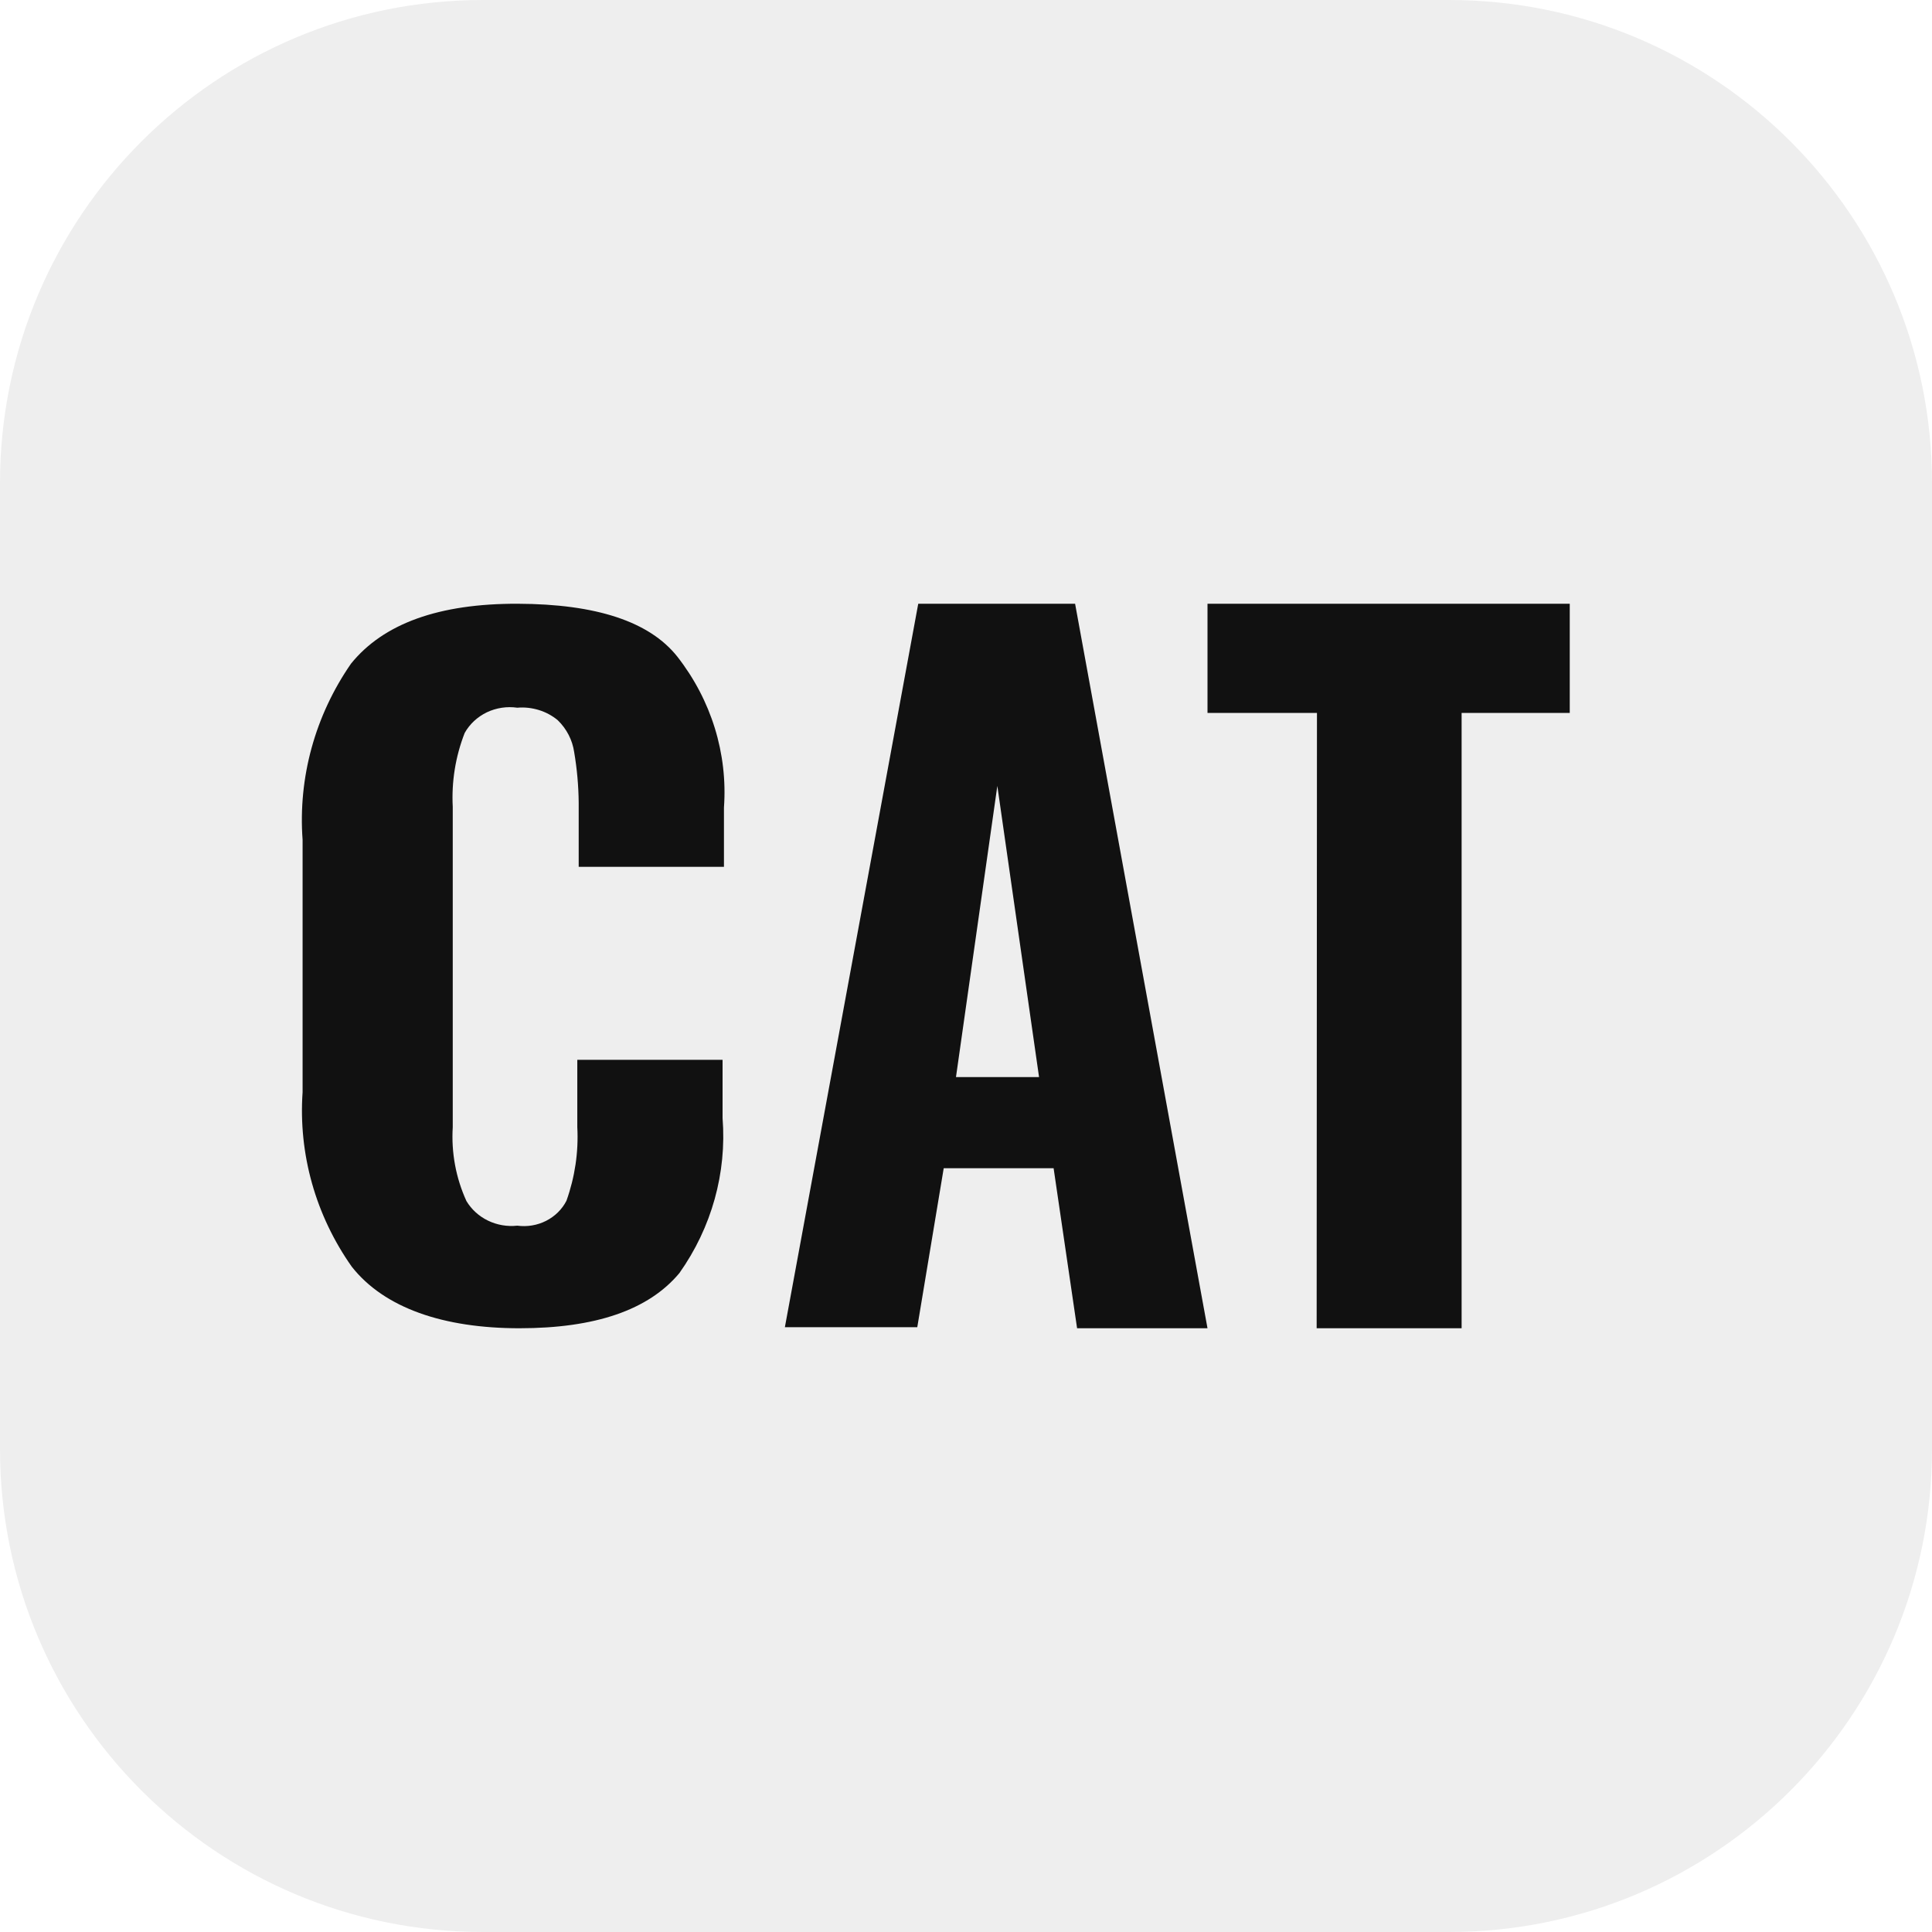
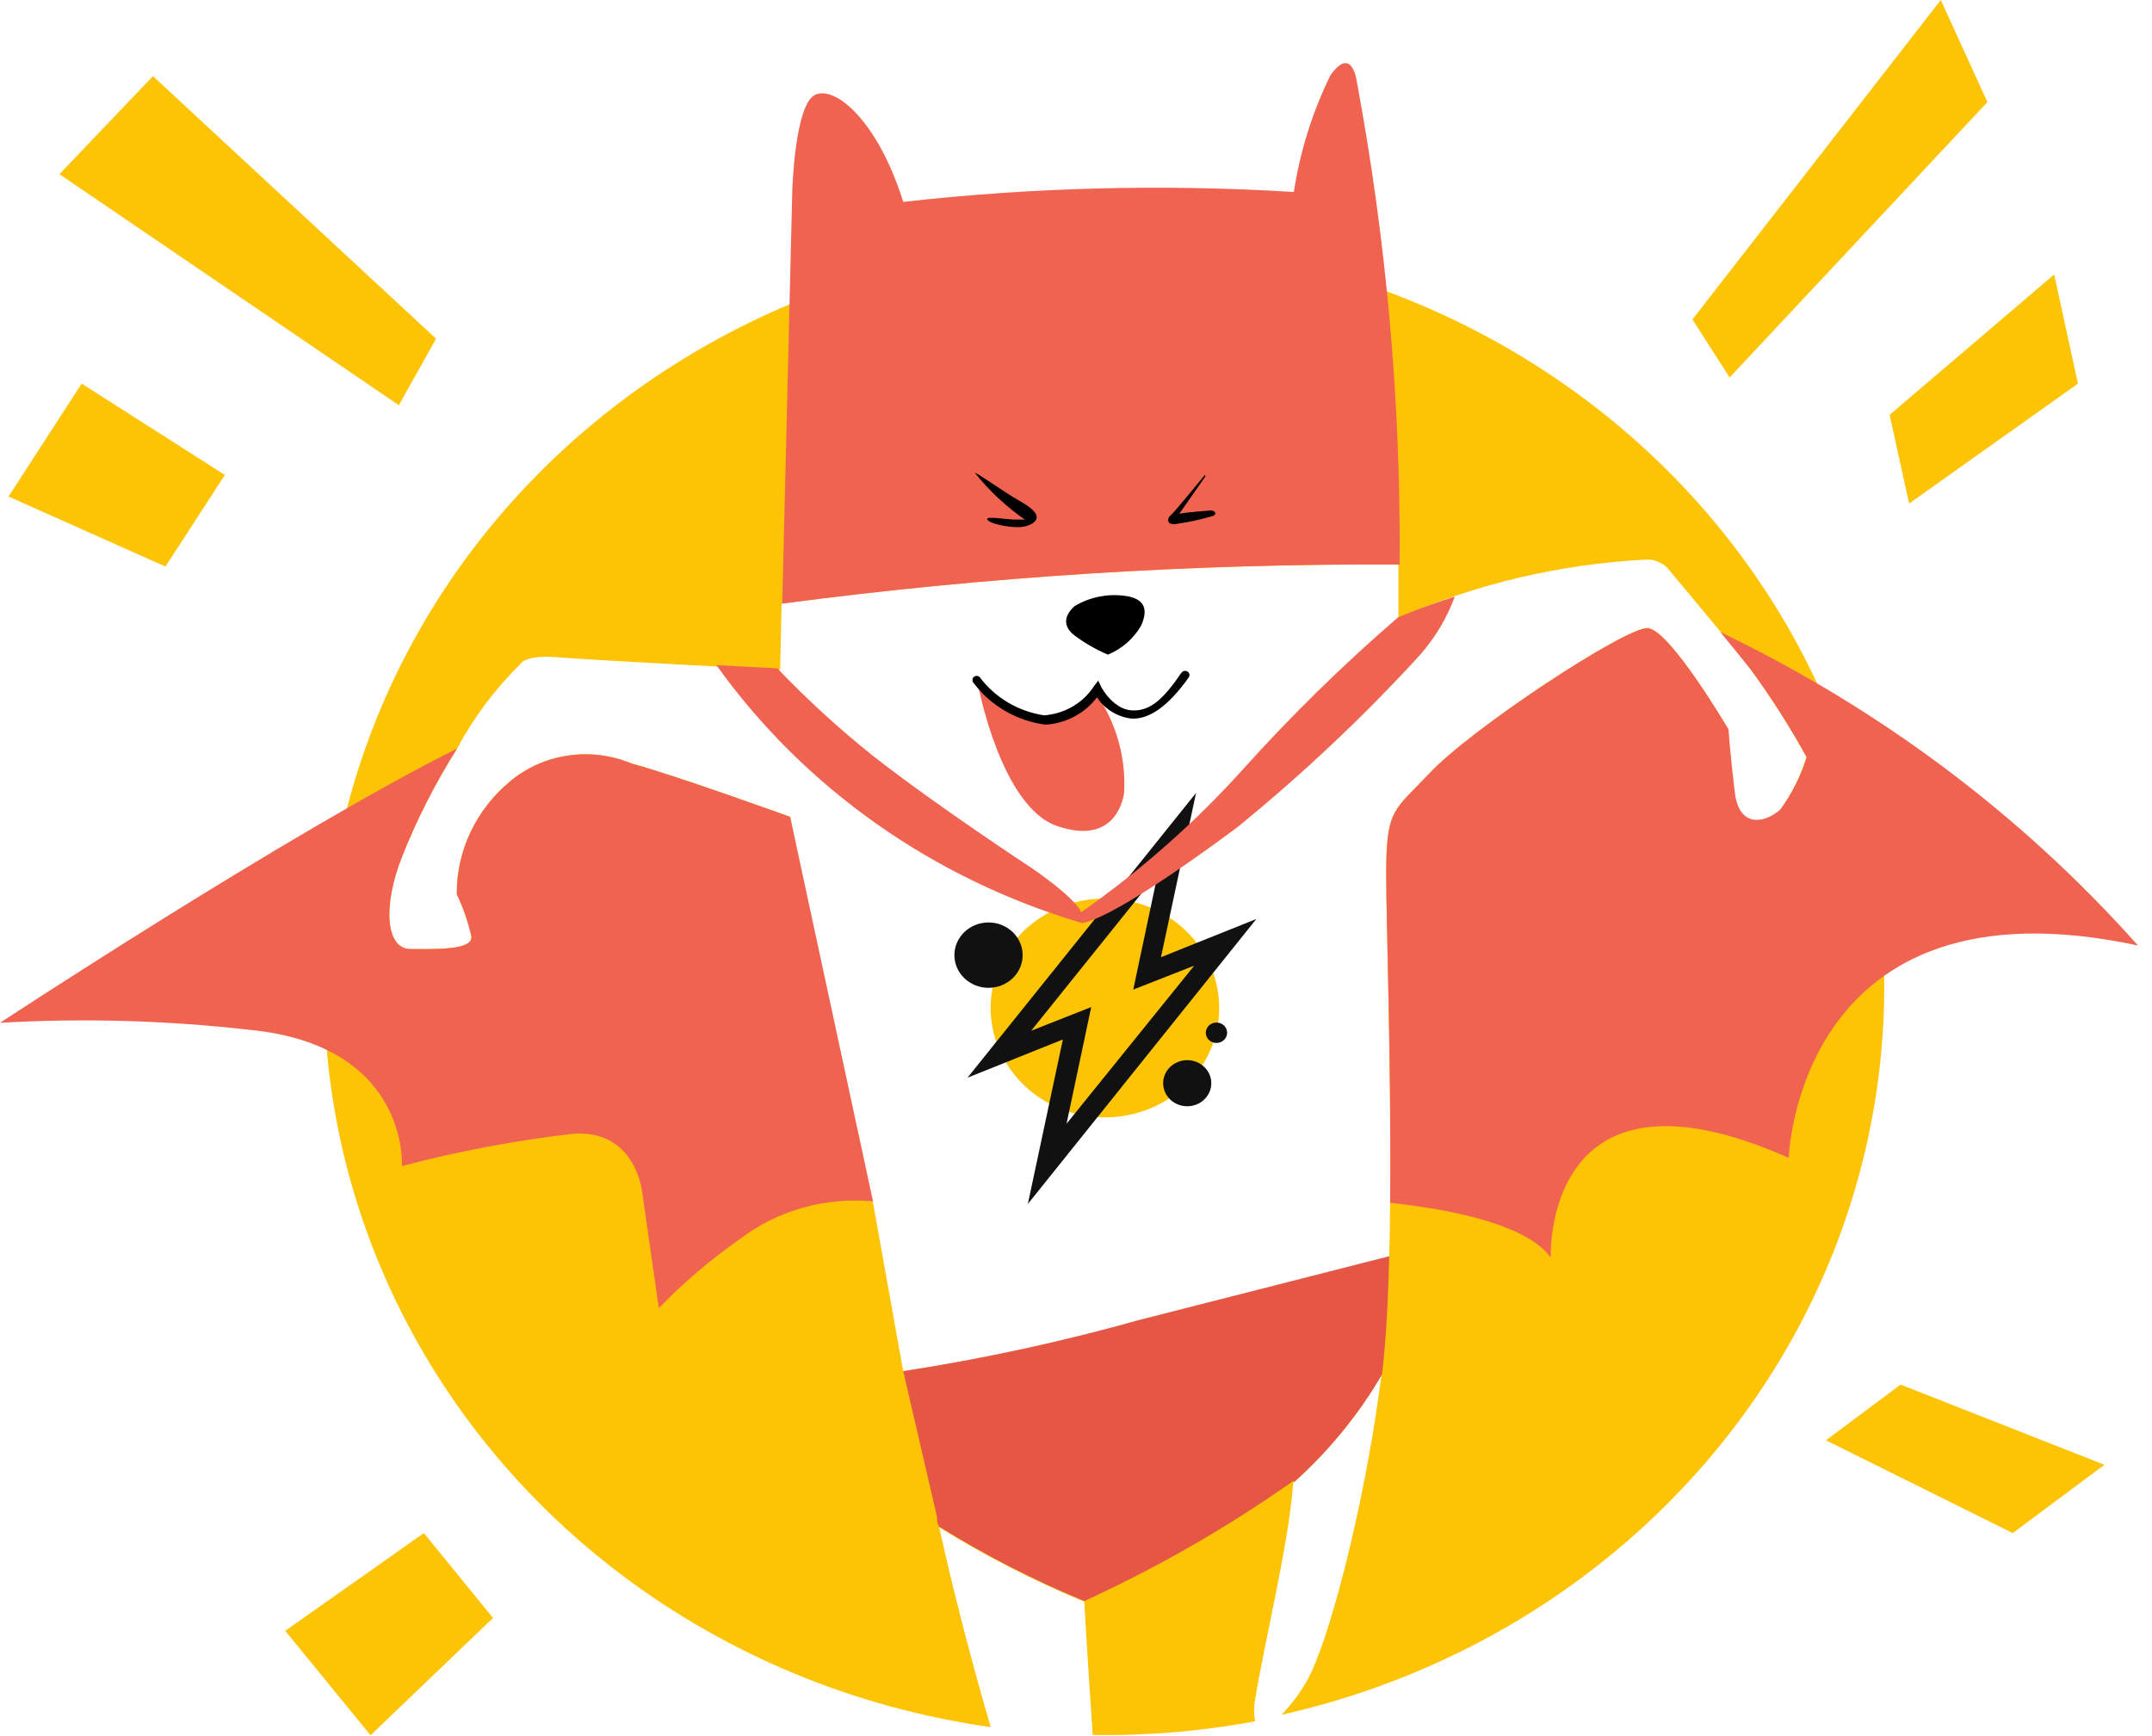
- <svg xmlns="http://www.w3.org/2000/svg" width="32" height="32" viewBox="0 0 32 32" fill="none">
-   <rect width="32" height="32" rx="8" fill="#EEEEEE" />
-   <path d="M5.826 20.98C5.227 20.13 4.941 19.113 5.012 18.089V13.911C4.936 12.88 5.218 11.853 5.814 10.992C6.352 10.327 7.272 9.996 8.574 10C9.876 10.004 10.757 10.295 11.218 10.875C11.78 11.593 12.055 12.48 11.991 13.376V14.357H9.585V13.293C9.582 13.012 9.557 12.733 9.51 12.457C9.481 12.257 9.385 12.071 9.237 11.928C9.145 11.852 9.039 11.795 8.924 11.76C8.809 11.725 8.688 11.711 8.568 11.722C8.396 11.697 8.22 11.724 8.064 11.798C7.908 11.873 7.78 11.992 7.697 12.139C7.544 12.53 7.477 12.948 7.499 13.365V18.669C7.473 19.088 7.55 19.509 7.726 19.894C7.81 20.033 7.934 20.146 8.084 20.218C8.233 20.29 8.402 20.319 8.568 20.301C8.732 20.323 8.899 20.295 9.045 20.221C9.191 20.147 9.309 20.031 9.382 19.889C9.522 19.497 9.584 19.082 9.562 18.669V17.554H11.968V18.518C12.039 19.427 11.787 20.332 11.253 21.086C10.742 21.699 9.858 22 8.603 22C7.348 22 6.366 21.666 5.826 20.98Z" fill="#111111" />
-   <path d="M15.209 10H17.807L20 22H17.84L17.451 19.349H15.631L15.193 21.983H13L15.209 10ZM17.21 17.84L16.519 13.017L15.834 17.84H17.21Z" fill="#111111" />
-   <path d="M21.813 11.808H20V10H26V11.808H24.209V22H21.808L21.813 11.808Z" fill="#111111" />
+ <svg xmlns="http://www.w3.org/2000/svg" width="93" height="75" viewBox="0 0 93 75" fill="none">
+   <path d="M78.855 30.262C76.585 25.054 72.929 20.506 68.251 17.073C63.574 13.639 58.038 11.439 52.196 10.692C46.353 9.945 40.409 10.677 34.954 12.815C29.499 14.953 24.725 18.423 21.107 22.878C17.489 27.333 15.154 32.619 14.334 38.207C13.514 43.796 14.238 49.493 16.433 54.73C18.629 59.968 22.22 64.562 26.848 68.057C31.477 71.552 36.981 73.824 42.812 74.647C42.048 72.012 41.271 69.099 40.586 66.01C42.578 67.247 44.675 68.323 46.855 69.225V69.225C46.855 69.225 47.013 71.949 47.223 74.987C49.578 75.026 51.931 74.828 54.242 74.395C54.183 74.078 54.183 73.753 54.242 73.436C54.624 71.079 55.678 66.829 55.889 64.093C57.407 62.733 58.696 61.154 59.708 59.415V59.415L59.628 59.97C58.904 65.341 57.39 71.079 56.468 72.667C56.169 73.193 55.802 73.68 55.375 74.117C60.142 73.047 64.608 70.996 68.465 68.108C72.322 65.219 75.477 61.562 77.71 57.391C79.944 53.219 81.203 48.632 81.401 43.947C81.599 39.263 80.73 34.593 78.855 30.262V30.262ZM76.919 35.041C76.34 35.583 75.141 35.949 74.944 34.31C74.746 32.671 74.694 31.523 74.694 31.523C74.694 31.523 72.152 27.198 71.204 27.148C70.256 27.097 63.526 31.523 61.749 33.452C60.208 35.079 59.905 34.965 59.905 37.828C59.905 39.984 60.195 48.13 60.037 54.359L49.304 57.095C45.931 58.022 42.5 58.746 39.032 59.264L37.715 51.912H37.531L34.147 35.306C34.147 35.306 29.129 33.49 27.285 32.998C26.42 32.636 25.464 32.518 24.53 32.659C23.597 32.8 22.725 33.193 22.018 33.793C21.296 34.398 20.719 35.145 20.326 35.982C19.933 36.82 19.733 37.729 19.74 38.647C20.018 39.233 20.23 39.846 20.372 40.476C20.438 41.081 18.791 41.018 17.738 41.018C16.684 41.018 16.526 39.202 17.356 37.071C18.003 35.433 18.806 33.854 19.753 32.355C20.465 31.017 21.384 29.788 22.479 28.711C22.479 28.711 22.663 28.283 24.125 28.409C25.587 28.535 33.712 28.951 33.712 28.951L33.778 26.089C42.609 24.921 51.517 24.356 60.432 24.399C60.432 25.168 60.432 25.937 60.432 26.706C63.809 25.231 67.445 24.375 71.151 24.185C71.35 24.18 71.546 24.222 71.723 24.308C71.9 24.394 72.052 24.52 72.165 24.676C72.613 25.219 75.339 28.459 75.655 28.926C76.54 30.137 77.345 31.401 78.065 32.709C77.818 33.537 77.431 34.321 76.919 35.029V35.041Z" fill="#FDC305" />
+   <path d="M74.352 27.324C74.971 28.081 75.511 28.749 75.669 28.951C76.554 30.162 77.359 31.426 78.079 32.734C77.828 33.535 77.446 34.292 76.946 34.978C76.367 35.52 75.169 35.886 74.971 34.247C74.773 32.608 74.695 31.523 74.695 31.523C74.695 31.523 72.153 27.198 71.205 27.148C70.257 27.097 63.527 31.523 61.749 33.452C60.209 35.079 59.906 34.965 59.906 37.828C59.906 39.719 60.13 46.213 60.077 51.988C62.461 52.24 65.963 52.871 67.017 54.359C67.017 54.359 66.635 45.305 77.302 50.046C77.302 50.046 77.671 37.702 92.394 40.867C87.389 35.24 81.253 30.635 74.352 27.324V27.324Z" fill="#F06351" />
+   <path d="M60.485 24.399C60.539 17.412 59.921 10.435 58.641 3.556C58.641 3.556 58.444 1.917 57.496 3.253C56.713 4.851 56.181 6.551 55.915 8.297C50.286 7.951 44.635 8.095 39.033 8.726C37.953 5.258 36.109 3.682 35.227 4.098C34.345 4.514 34.239 8.234 34.239 8.234L33.805 26.089C42.645 24.92 51.561 24.355 60.485 24.399V24.399Z" fill="#F06351" />
+   <path d="M59.72 59.415C59.892 58.066 59.984 56.275 60.036 54.296L49.304 57.032C45.932 57.98 42.502 58.725 39.033 59.264L40.495 65.568C40.495 65.707 40.495 65.846 40.587 65.984C42.579 67.222 44.675 68.297 46.855 69.2C50.04 67.742 53.073 65.998 55.915 63.992V64.068C57.426 62.714 58.71 61.145 59.72 59.415V59.415Z" fill="#E55645" />
+   <path d="M42.141 20.452C42.075 20.326 43.458 21.31 43.997 21.612C44.537 21.915 44.801 22.142 44.801 22.356C44.801 22.571 44.458 22.785 43.984 22.785C43.51 22.785 42.773 22.634 42.667 22.457C42.562 22.281 43.458 22.457 43.905 22.457H44.287C43.476 21.889 42.754 21.214 42.141 20.452Z" fill="black" />
+   <path d="M52.017 20.591C52.017 20.591 50.7 22.205 50.582 22.281C50.464 22.356 50.358 22.709 50.832 22.646C51.377 22.569 51.914 22.451 52.439 22.293C52.584 22.218 52.531 22.041 52.281 22.066C52.031 22.091 51.385 22.129 50.964 22.205L52.083 20.604C52.083 20.604 52.123 20.452 52.017 20.591Z" fill="black" />
+   <path d="M47.882 28.295C48.493 28.038 48.997 27.595 49.318 27.034C49.686 26.202 49.318 25.887 48.738 25.773C47.941 25.634 47.118 25.787 46.434 26.202C45.92 26.669 45.986 27.123 46.434 27.463C46.879 27.797 47.365 28.077 47.882 28.295V28.295Z" fill="black" />
+   <path d="M47.408 29.884C47.257 30.17 47.051 30.427 46.802 30.641C46.427 30.93 45.966 31.097 45.485 31.12C44.76 31.188 44.035 30.989 43.458 30.565C43.192 30.416 42.956 30.224 42.76 29.997C42.628 29.86 42.466 29.753 42.285 29.682C42.285 29.682 43.273 34.865 45.67 35.697C48.066 36.529 48.514 34.739 48.58 34.259C48.66 32.824 48.284 31.4 47.5 30.174C47.5 29.796 47.474 30.048 47.408 29.884Z" fill="#F06351" />
+   <path d="M45.169 31.321C44.553 31.237 43.961 31.033 43.429 30.723C42.898 30.413 42.437 30.003 42.075 29.518C42.042 29.484 42.025 29.439 42.025 29.392C42.025 29.346 42.042 29.301 42.075 29.266C42.092 29.249 42.112 29.236 42.135 29.227C42.158 29.218 42.182 29.213 42.206 29.213C42.231 29.213 42.255 29.218 42.278 29.227C42.3 29.236 42.321 29.249 42.338 29.266C42.664 29.704 43.078 30.075 43.554 30.359C44.031 30.642 44.562 30.832 45.117 30.918C45.555 30.886 45.98 30.756 46.355 30.536C46.73 30.317 47.046 30.016 47.276 29.657L47.461 29.417L47.592 29.695C47.592 29.695 48.093 30.653 48.909 30.704C49.726 30.754 50.305 30.174 51.056 29.077C51.084 29.037 51.127 29.009 51.176 29C51.226 28.99 51.277 29 51.319 29.027C51.361 29.053 51.39 29.095 51.4 29.142C51.41 29.189 51.4 29.239 51.372 29.279C50.494 30.515 49.664 31.107 48.883 31.057C48.581 31.018 48.292 30.916 48.036 30.756C47.781 30.597 47.566 30.385 47.408 30.136C47.15 30.481 46.816 30.766 46.428 30.971C46.041 31.176 45.611 31.296 45.169 31.321Z" fill="black" />
+   <path d="M47.75 48.294C50.478 48.294 52.688 46.176 52.688 43.565C52.688 40.954 50.478 38.837 47.75 38.837C45.023 38.837 42.812 40.954 42.812 43.565C42.812 46.176 45.023 48.294 47.75 48.294Z" fill="#FDC305" />
+   <path d="M54.295 39.719L50.173 41.371L51.688 34.272L41.812 46.579L45.933 44.927L44.419 52.038L54.295 39.719ZM44.564 44.549L50.042 37.727L48.975 42.771L51.609 41.737L46.091 48.571L47.158 43.527L44.564 44.549Z" fill="#111111" />
+   <path d="M42.72 42.695C43.535 42.695 44.195 42.063 44.195 41.283C44.195 40.503 43.535 39.87 42.72 39.87C41.906 39.87 41.245 40.503 41.245 41.283C41.245 42.063 41.906 42.695 42.72 42.695Z" fill="#111111" />
+   <path d="M51.306 47.814C51.881 47.814 52.347 47.368 52.347 46.818C52.347 46.268 51.881 45.822 51.306 45.822C50.732 45.822 50.266 46.268 50.266 46.818C50.266 47.368 50.732 47.814 51.306 47.814Z" fill="#111111" />
+   <path d="M52.57 45.078C52.825 45.078 53.031 44.881 53.031 44.637C53.031 44.393 52.825 44.196 52.57 44.196C52.316 44.196 52.109 44.393 52.109 44.637C52.109 44.881 52.316 45.078 52.57 45.078Z" fill="#111111" />
+   <path d="M60.419 26.681C58.042 28.733 55.803 30.927 53.716 33.251C51.637 35.557 49.291 37.63 46.724 39.429C46.434 38.761 44.577 37.513 44.577 37.513C44.577 37.513 40.442 34.802 37.729 32.671C36.263 31.501 34.881 30.237 33.594 28.888L30.96 28.749C34.762 34.067 40.332 37.995 46.763 39.896C47.895 39.719 51.082 37.538 53.466 35.76C56.286 33.464 58.927 30.973 61.367 28.308C62.023 27.561 62.532 26.707 62.869 25.786C61.367 26.265 60.419 26.681 60.419 26.681Z" fill="#F06351" />
+   <path d="M85.887 4.413L74.747 16.316L73.14 13.807L83.873 0L85.887 4.413Z" fill="#FDC305" />
+   <path d="M82.504 21.764L89.799 16.581L88.772 11.865L81.661 17.93L82.504 21.764Z" fill="#FDC305" />
+   <path d="M78.908 62.252L86.981 66.262L90.944 63.311L82.135 59.844L78.908 62.252Z" fill="#FDC305" />
+   <path d="M2.568 7.528L6.61 3.291L18.844 14.639L17.237 17.514L2.568 7.528Z" fill="#FDC305" />
+   <path d="M9.718 20.528L3.529 16.581L0.369 21.461L7.15 24.487L9.718 20.528Z" fill="#FDC305" />
+   <path d="M18.317 66.262L12.326 70.486L16.013 75L21.306 69.931L18.317 66.262Z" fill="#FDC305" />
+   <path d="M34.147 35.306C34.147 35.306 29.13 33.49 27.286 32.998C26.42 32.636 25.465 32.518 24.531 32.659C23.598 32.8 22.726 33.193 22.018 33.793C21.297 34.398 20.72 35.145 20.327 35.982C19.934 36.82 19.734 37.729 19.74 38.647C20.019 39.233 20.231 39.846 20.372 40.476C20.438 41.081 18.792 41.018 17.739 41.018C16.685 41.018 16.527 39.202 17.357 37.071C18.004 35.433 18.806 33.854 19.753 32.355C12.576 35.937 0 44.208 0 44.208C3.597 44 7.207 44.102 10.785 44.511C17.699 45.179 17.37 50.399 17.37 50.399C19.802 49.757 22.28 49.29 24.784 49C27.576 48.823 27.773 51.673 27.773 51.673L28.471 56.54C29.531 55.442 30.7 54.446 31.961 53.564C33.587 52.318 35.657 51.73 37.729 51.925V51.925L34.147 35.306Z" fill="#F06351" />
</svg>
